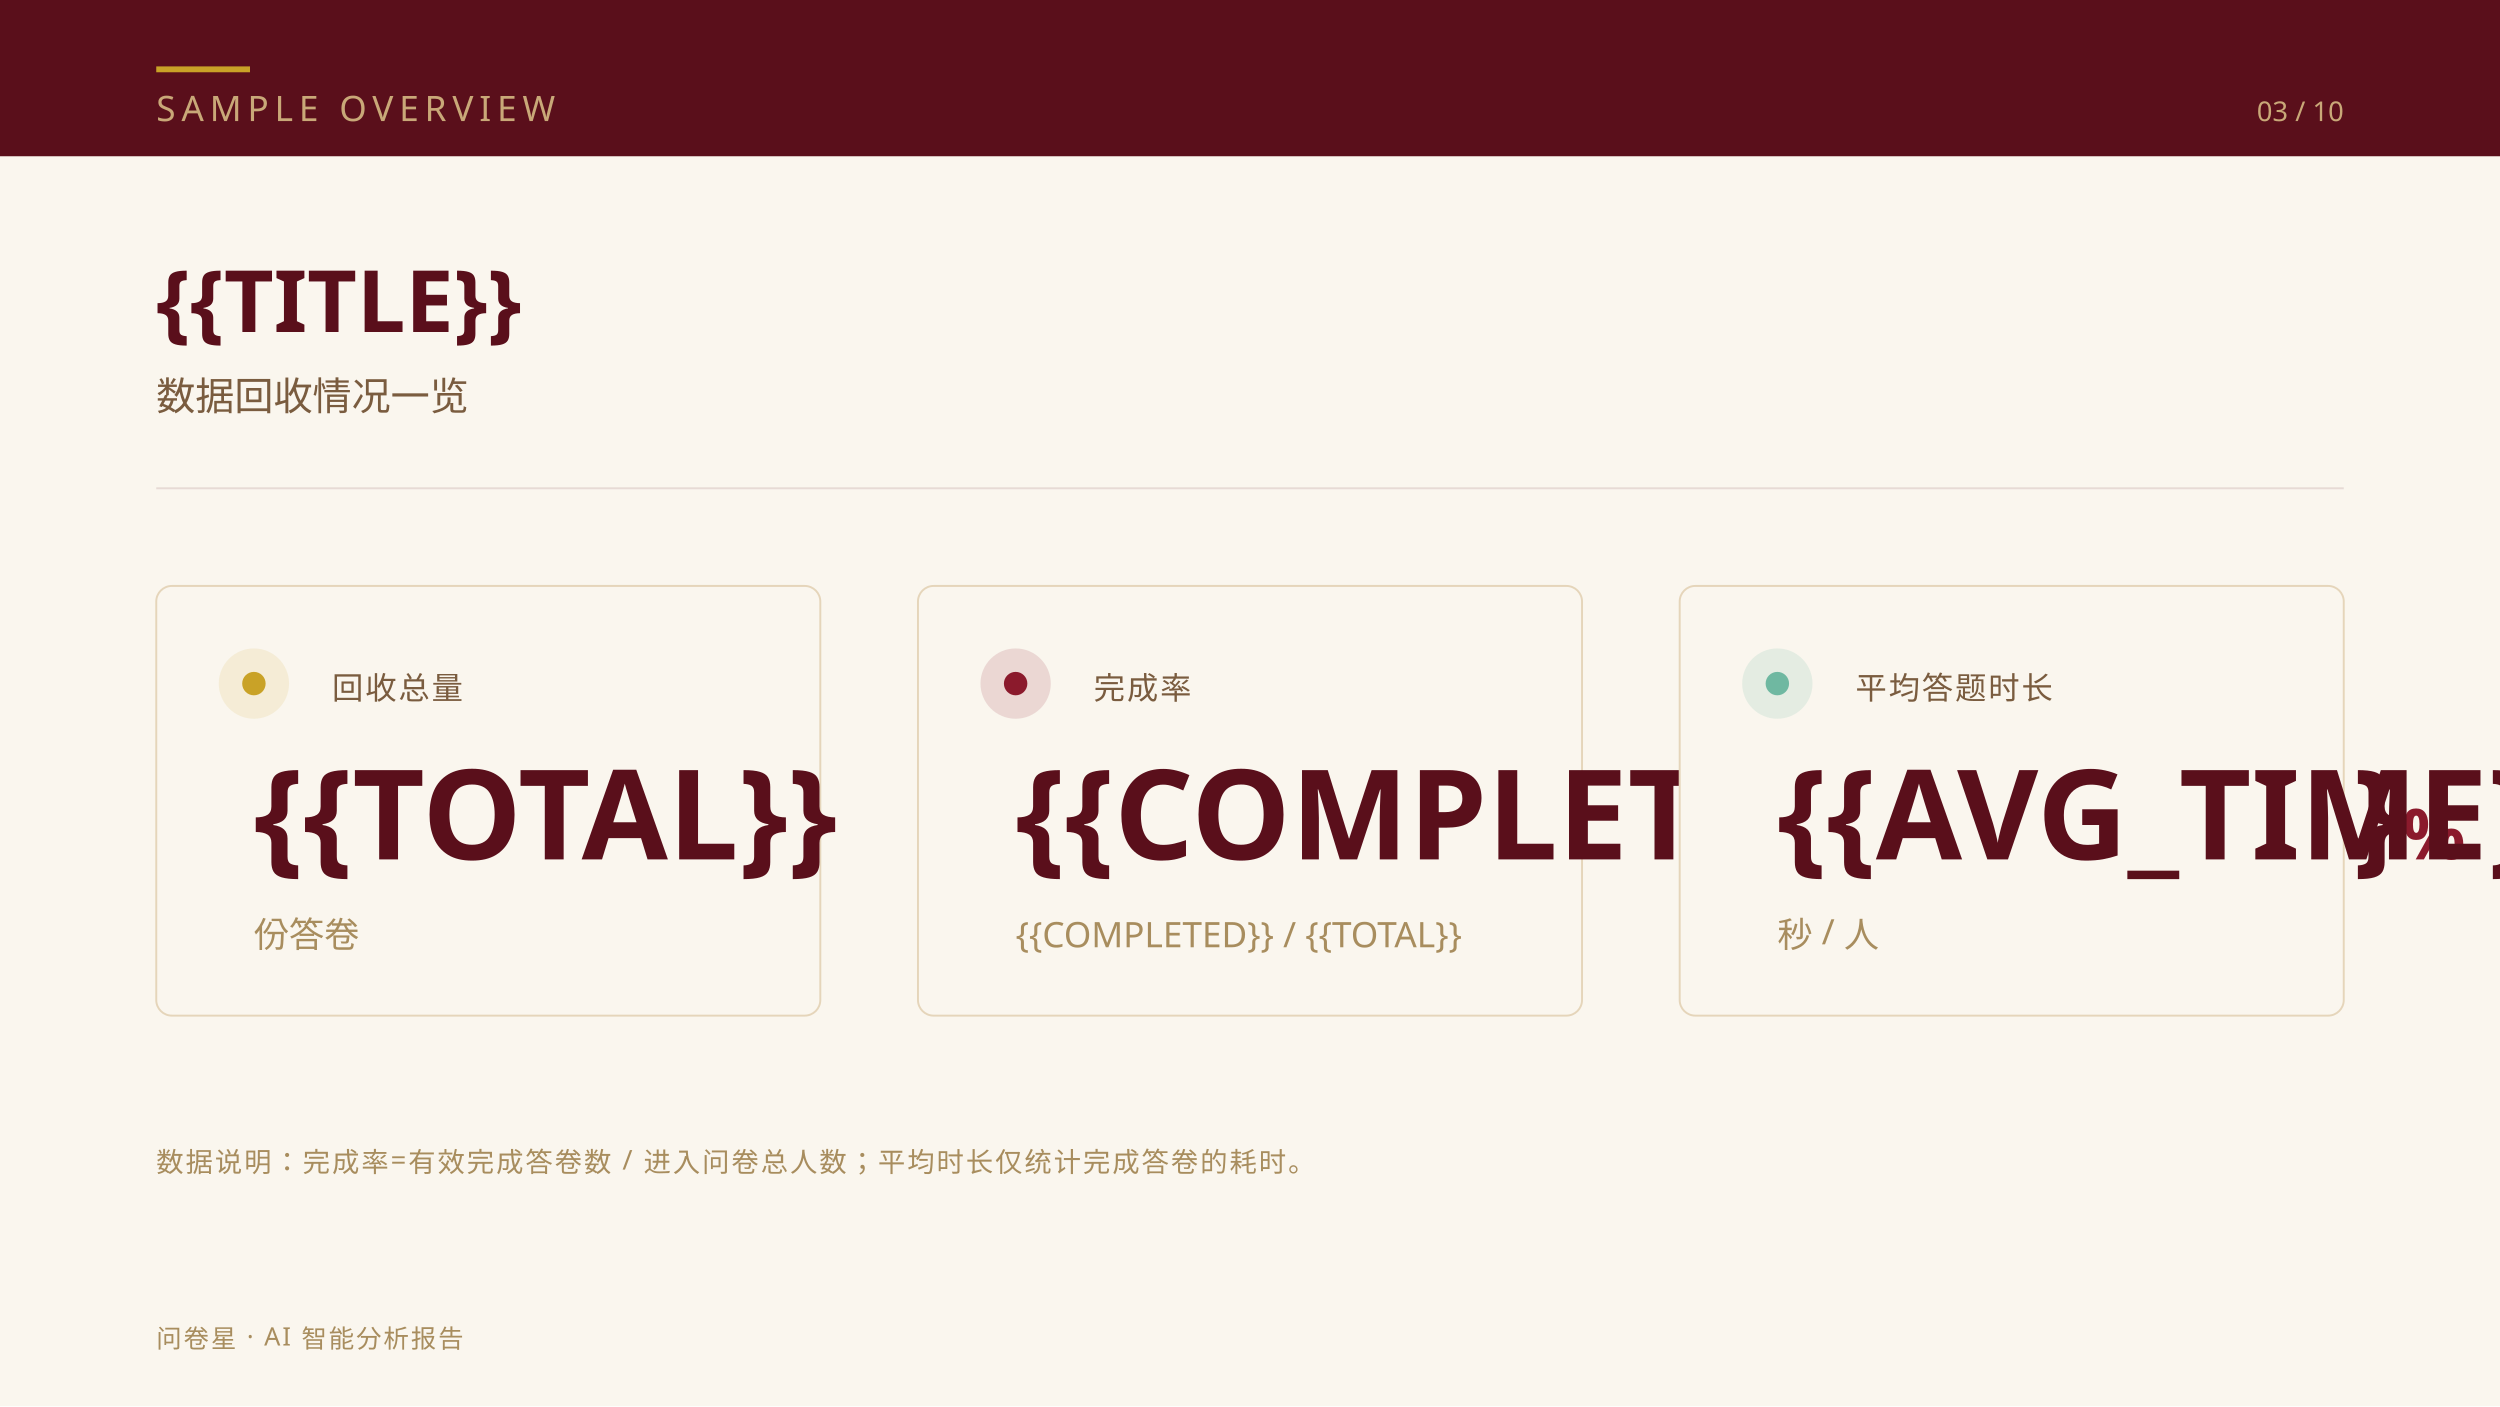
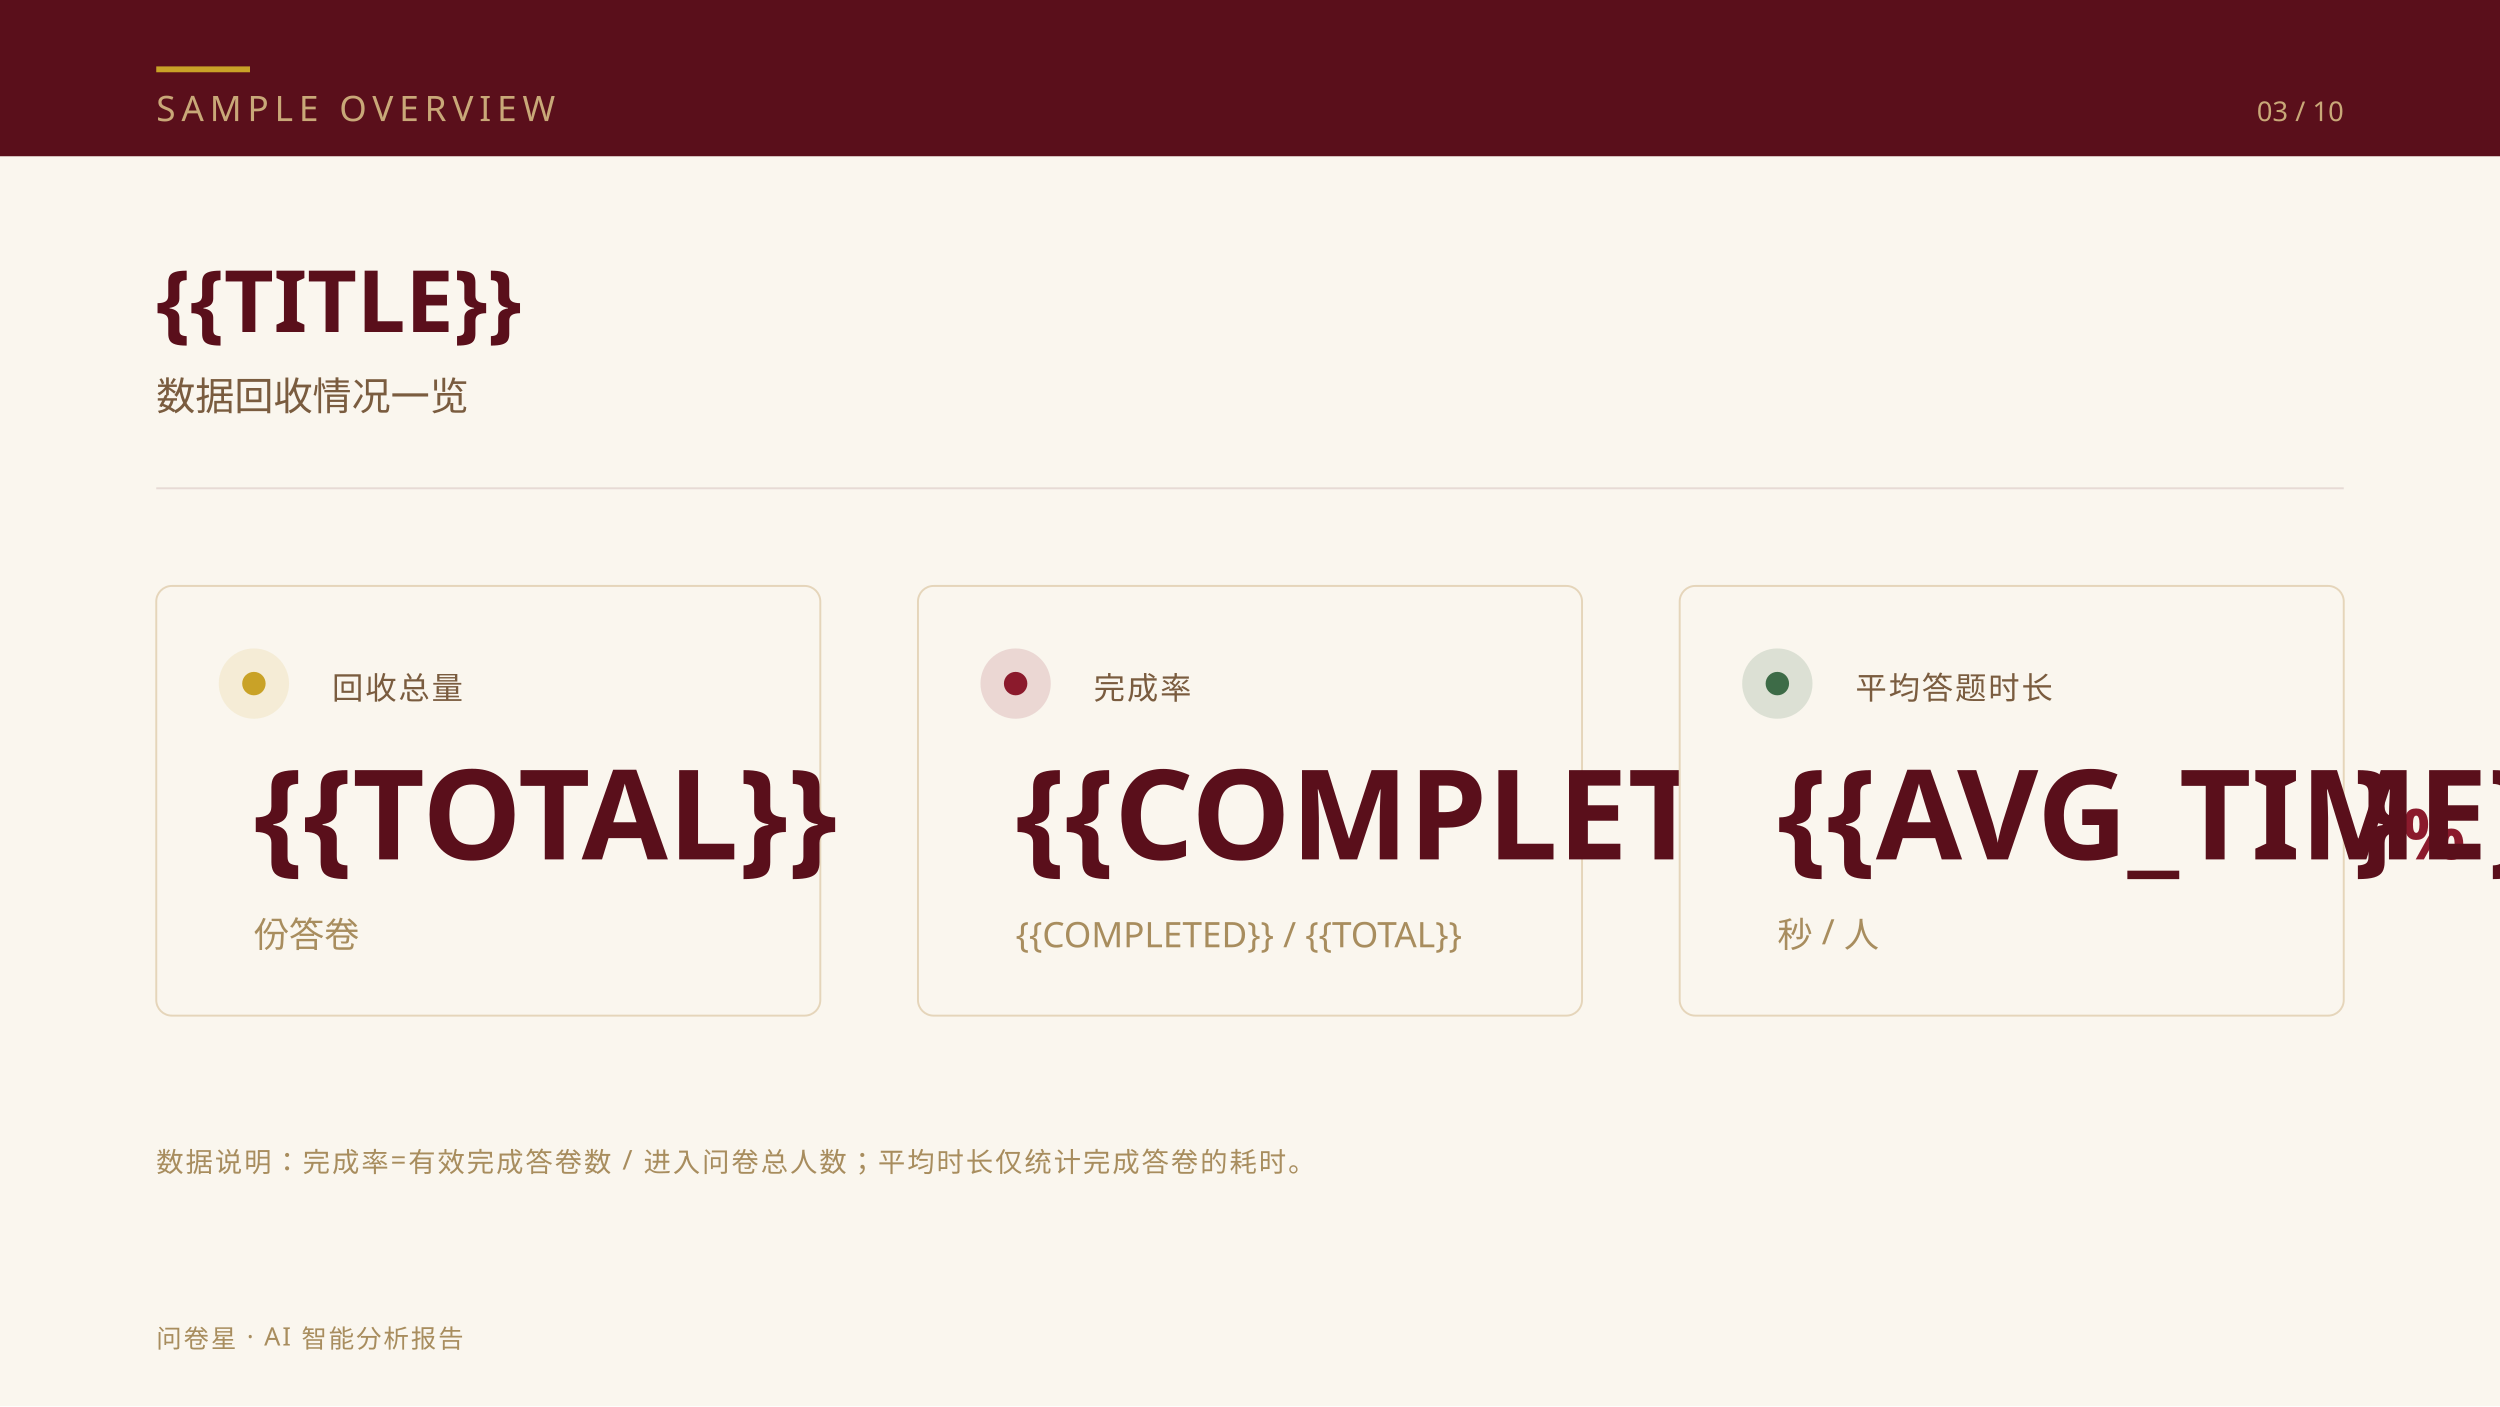
<svg xmlns="http://www.w3.org/2000/svg" viewBox="0 0 1280 720" width="1280" height="720">
  <defs>
    
    </defs>
  <rect width="1280" height="720" fill="#FAF6EE" />
  <rect x="0" y="0" width="1280" height="80" fill="#5A0F1B" />
  <rect x="80" y="34" width="48" height="3" fill="#C9A227" />
  <text x="80" y="62" font-family="Microsoft YaHei, PingFang SC, sans-serif" font-size="18" font-weight="500" fill="#C9A878" letter-spacing="3">
    SAMPLE OVERVIEW
  </text>
  <text x="1200" y="62" text-anchor="end" font-family="Microsoft YaHei, PingFang SC, sans-serif" font-size="14" fill="#C9A878">
    03 / 10
  </text>
  <text x="80" y="170" font-family="Microsoft YaHei, PingFang SC, sans-serif" font-size="44" font-weight="700" fill="#5A0F1B">
    {{TITLE}}
  </text>
  <text x="80" y="210" font-family="Microsoft YaHei, PingFang SC, sans-serif" font-size="20" fill="#7A5C3F">
    数据回收情况一览
  </text>
  <line x1="80" y1="250" x2="1200" y2="250" stroke="#5A0F1B" stroke-opacity="0.12" stroke-width="1" />
  <g transform="translate(80, 300)">
    <rect width="340" height="220" rx="8" fill="#FAF6EE" stroke="#E5D5BA" />
    <circle cx="50" cy="50" r="18" fill="#C9A227" fill-opacity="0.12" />
    <circle cx="50" cy="50" r="6" fill="#C9A227" />
    <text x="90" y="58" font-family="Microsoft YaHei, PingFang SC, sans-serif" font-size="16" fill="#7A5C3F" letter-spacing="1">回收总量</text>
    <text x="50" y="140" font-family="Microsoft YaHei, PingFang SC, sans-serif" font-size="64" font-weight="800" fill="#5A0F1B">{{TOTAL}}</text>
    <text x="50" y="185" font-family="Microsoft YaHei, PingFang SC, sans-serif" font-size="18" fill="#A88D5E">份答卷</text>
  </g>
  <g transform="translate(470, 300)">
    <rect width="340" height="220" rx="8" fill="#FAF6EE" stroke="#E5D5BA" />
    <circle cx="50" cy="50" r="18" fill="#8B1A2C" fill-opacity="0.14" />
    <circle cx="50" cy="50" r="6" fill="#8B1A2C" />
    <text x="90" y="58" font-family="Microsoft YaHei, PingFang SC, sans-serif" font-size="16" fill="#7A5C3F" letter-spacing="1">完成率</text>
    <text x="50" y="140" font-family="Microsoft YaHei, PingFang SC, sans-serif" font-size="64" font-weight="800" fill="#5A0F1B">{{COMPLETION_RATE}}<tspan font-size="36" fill="#8B1A2C">%</tspan>
    </text>
    <text x="50" y="185" font-family="Microsoft YaHei, PingFang SC, sans-serif" font-size="18" fill="#A88D5E">{{COMPLETED}} / {{TOTAL}}</text>
  </g>
  <g transform="translate(860, 300)">
    <rect width="340" height="220" rx="8" fill="#FAF6EE" stroke="#E5D5BA" />
-     <circle cx="50" cy="50" r="18" fill="#6FB8A1" fill-opacity="0.16" />
-     <circle cx="50" cy="50" r="6" fill="#6FB8A1" />
+     <circle cx="50" cy="50" r="18" fill="#3D6B47" fill-opacity="0.16" />
+     <circle cx="50" cy="50" r="6" fill="#3D6B47" />
    <text x="90" y="58" font-family="Microsoft YaHei, PingFang SC, sans-serif" font-size="16" fill="#7A5C3F" letter-spacing="1">平均答题时长</text>
    <text x="50" y="140" font-family="Microsoft YaHei, PingFang SC, sans-serif" font-size="64" font-weight="800" fill="#5A0F1B">{{AVG_TIME}}</text>
    <text x="50" y="185" font-family="Microsoft YaHei, PingFang SC, sans-serif" font-size="18" fill="#A88D5E">秒 / 人</text>
  </g>
  <text x="80" y="600" font-family="Microsoft YaHei, PingFang SC, sans-serif" font-size="14" fill="#A88D5E" letter-spacing="1">
    数据说明：完成率=有效完成答卷数 / 进入问卷总人数；平均时长仅统计完成答卷的耗时。
  </text>
  <text x="80" y="690" font-family="Microsoft YaHei, PingFang SC, sans-serif" font-size="13" fill="#A88D5E" letter-spacing="1">
    问卷星 · AI 智能分析报告
  </text>
</svg>
